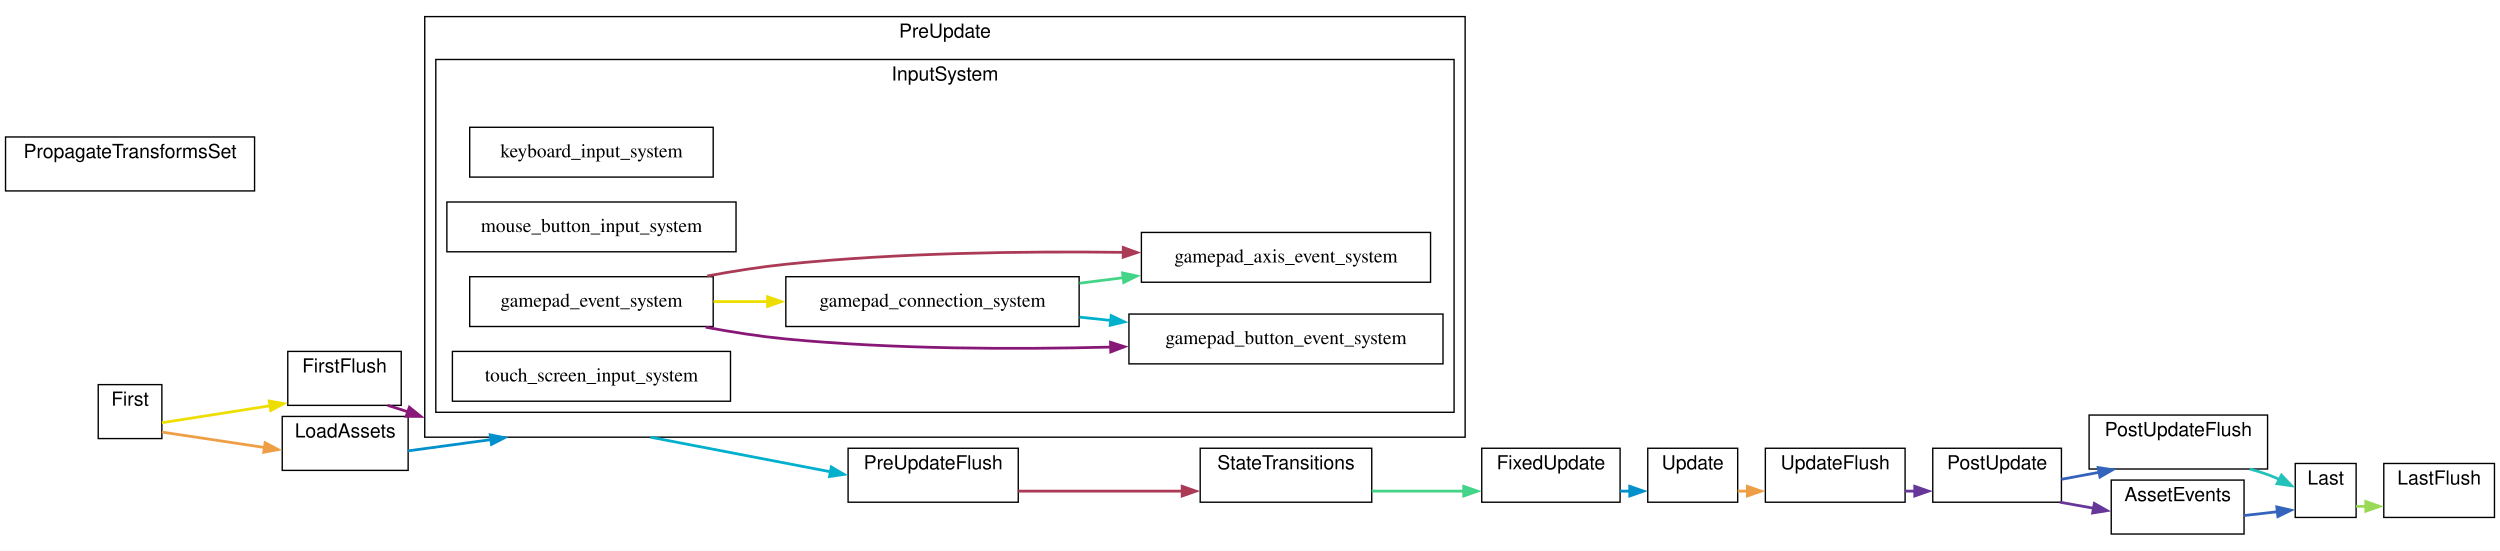
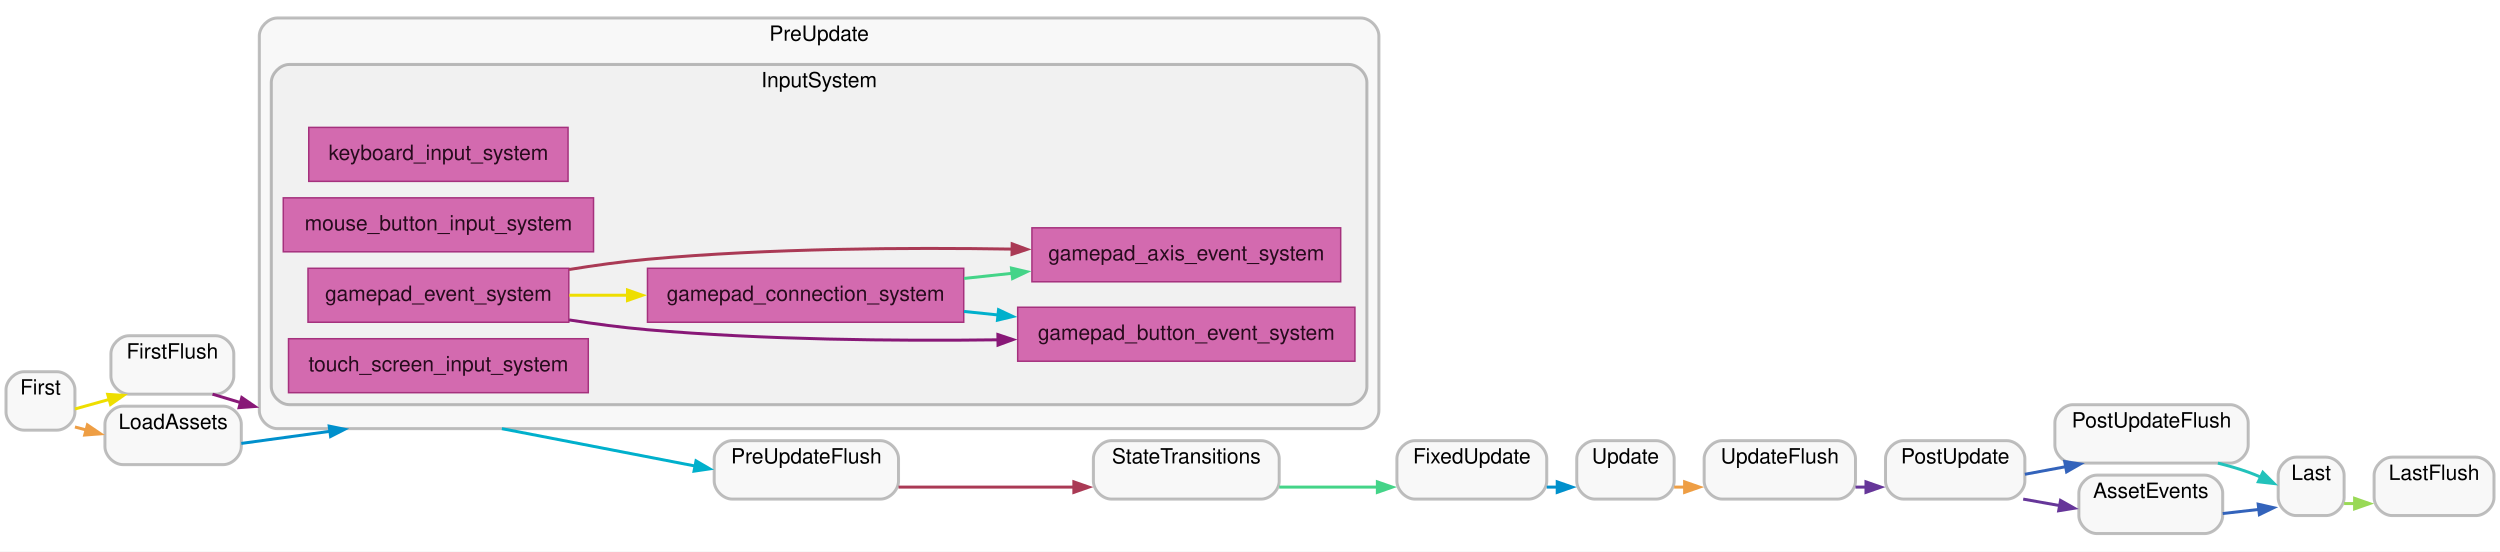
- <svg xmlns="http://www.w3.org/2000/svg" xmlns:xlink="http://www.w3.org/1999/xlink" width="1807pt" height="398pt" viewBox="0.00 0.00 1807.00 398.00">
-   <g id="graph0" class="graph" transform="scale(1 1) rotate(0) translate(4 394)">
-     <polygon fill="white" stroke="none" points="-4,4 -4,-394 1803,-394 1803,4 -4,4" />
+ <svg xmlns="http://www.w3.org/2000/svg" xmlns:xlink="http://www.w3.org/1999/xlink" width="1668pt" height="368pt" viewBox="0.00 0.00 1668.00 368.00">
+   <g id="graph0" class="graph" transform="scale(1 1) rotate(0) translate(4 364)">
+     <polygon fill="white" stroke="none" points="-4,4 -4,-364 1664,-364 1664,4 -4,4" />
    <g id="clust1" class="cluster">
      <g id="a_clust1">
        <a xlink:title="Update">
-           <polygon fill="white" stroke="black" points="1187,-31 1187,-70 1252,-70 1252,-31 1187,-31" />
-           <text text-anchor="middle" x="1219.5" y="-54.8" font-family="Helvetica,sans-Serif" font-size="14.00">Update</text>
+           <path fill="#000000" fill-opacity="0.031" stroke="#000000" stroke-width="2" stroke-opacity="0.251" d="M1060,-31C1060,-31 1101,-31 1101,-31 1107,-31 1113,-37 1113,-43 1113,-43 1113,-58 1113,-58 1113,-64 1107,-70 1101,-70 1101,-70 1060,-70 1060,-70 1054,-70 1048,-64 1048,-58 1048,-58 1048,-43 1048,-43 1048,-37 1054,-31 1060,-31" />
+           <text text-anchor="middle" x="1080.5" y="-54.8" font-family="Helvetica,sans-Serif" font-size="14.00">Update</text>
        </a>
      </g>
    </g>
    <g id="clust2" class="cluster">
      <g id="a_clust2">
        <a xlink:title="FirstFlush">
-           <polygon fill="white" stroke="black" points="204,-101 204,-140 286,-140 286,-101 204,-101" />
-           <text text-anchor="middle" x="245" y="-124.8" font-family="Helvetica,sans-Serif" font-size="14.00">FirstFlush</text>
+           <path fill="#000000" fill-opacity="0.031" stroke="#000000" stroke-width="2" stroke-opacity="0.251" d="M82,-101C82,-101 140,-101 140,-101 146,-101 152,-107 152,-113 152,-113 152,-128 152,-128 152,-134 146,-140 140,-140 140,-140 82,-140 82,-140 76,-140 70,-134 70,-128 70,-128 70,-113 70,-113 70,-107 76,-101 82,-101" />
+           <text text-anchor="middle" x="111" y="-124.8" font-family="Helvetica,sans-Serif" font-size="14.00">FirstFlush</text>
        </a>
      </g>
    </g>
    <g id="clust3" class="cluster">
      <g id="a_clust3">
        <a xlink:title="PreUpdateFlush">
-           <polygon fill="white" stroke="black" points="609,-31 609,-70 732,-70 732,-31 609,-31" />
-           <text text-anchor="middle" x="670.5" y="-54.8" font-family="Helvetica,sans-Serif" font-size="14.00">PreUpdateFlush</text>
+           <path fill="#000000" fill-opacity="0.031" stroke="#000000" stroke-width="2" stroke-opacity="0.251" d="M484.5,-31C484.5,-31 583.5,-31 583.5,-31 589.5,-31 595.5,-37 595.5,-43 595.5,-43 595.5,-58 595.5,-58 595.5,-64 589.5,-70 583.5,-70 583.5,-70 484.5,-70 484.5,-70 478.5,-70 472.5,-64 472.5,-58 472.5,-58 472.5,-43 472.5,-43 472.5,-37 478.5,-31 484.5,-31" />
+           <text text-anchor="middle" x="534" y="-54.8" font-family="Helvetica,sans-Serif" font-size="14.00">PreUpdateFlush</text>
        </a>
      </g>
    </g>
    <g id="clust4" class="cluster">
      <g id="a_clust4">
        <a xlink:title="UpdateFlush">
-           <polygon fill="white" stroke="black" points="1272,-31 1272,-70 1373,-70 1373,-31 1272,-31" />
-           <text text-anchor="middle" x="1322.5" y="-54.8" font-family="Helvetica,sans-Serif" font-size="14.00">UpdateFlush</text>
+           <path fill="#000000" fill-opacity="0.031" stroke="#000000" stroke-width="2" stroke-opacity="0.251" d="M1145,-31C1145,-31 1222,-31 1222,-31 1228,-31 1234,-37 1234,-43 1234,-43 1234,-58 1234,-58 1234,-64 1228,-70 1222,-70 1222,-70 1145,-70 1145,-70 1139,-70 1133,-64 1133,-58 1133,-58 1133,-43 1133,-43 1133,-37 1139,-31 1145,-31" />
+           <text text-anchor="middle" x="1183.5" y="-54.8" font-family="Helvetica,sans-Serif" font-size="14.00">UpdateFlush</text>
        </a>
      </g>
    </g>
    <g id="clust5" class="cluster">
      <g id="a_clust5">
        <a xlink:title="PostUpdateFlush">
-           <polygon fill="white" stroke="black" points="1506,-55 1506,-94 1635,-94 1635,-55 1506,-55" />
-           <text text-anchor="middle" x="1570.5" y="-78.8" font-family="Helvetica,sans-Serif" font-size="14.00">PostUpdateFlush</text>
+           <path fill="#000000" fill-opacity="0.031" stroke="#000000" stroke-width="2" stroke-opacity="0.251" d="M1379,-55C1379,-55 1484,-55 1484,-55 1490,-55 1496,-61 1496,-67 1496,-67 1496,-82 1496,-82 1496,-88 1490,-94 1484,-94 1484,-94 1379,-94 1379,-94 1373,-94 1367,-88 1367,-82 1367,-82 1367,-67 1367,-67 1367,-61 1373,-55 1379,-55" />
+           <text text-anchor="middle" x="1431.5" y="-78.8" font-family="Helvetica,sans-Serif" font-size="14.00">PostUpdateFlush</text>
        </a>
      </g>
    </g>
    <g id="clust6" class="cluster">
      <g id="a_clust6">
        <a xlink:title="LastFlush">
-           <polygon fill="white" stroke="black" points="1719,-20 1719,-59 1799,-59 1799,-20 1719,-20" />
-           <text text-anchor="middle" x="1759" y="-43.8" font-family="Helvetica,sans-Serif" font-size="14.00">LastFlush</text>
+           <path fill="#000000" fill-opacity="0.031" stroke="#000000" stroke-width="2" stroke-opacity="0.251" d="M1592,-20C1592,-20 1648,-20 1648,-20 1654,-20 1660,-26 1660,-32 1660,-32 1660,-47 1660,-47 1660,-53 1654,-59 1648,-59 1648,-59 1592,-59 1592,-59 1586,-59 1580,-53 1580,-47 1580,-47 1580,-32 1580,-32 1580,-26 1586,-20 1592,-20" />
+           <text text-anchor="middle" x="1620" y="-43.8" font-family="Helvetica,sans-Serif" font-size="14.00">LastFlush</text>
        </a>
      </g>
    </g>
    <g id="clust7" class="cluster">
      <g id="a_clust7">
        <a xlink:title="First">
-           <polygon fill="white" stroke="black" points="67,-77 67,-116 113,-116 113,-77 67,-77" />
-           <text text-anchor="middle" x="90" y="-100.8" font-family="Helvetica,sans-Serif" font-size="14.00">First</text>
+           <path fill="#000000" fill-opacity="0.031" stroke="#000000" stroke-width="2" stroke-opacity="0.251" d="M12,-77C12,-77 34,-77 34,-77 40,-77 46,-83 46,-89 46,-89 46,-104 46,-104 46,-110 40,-116 34,-116 34,-116 12,-116 12,-116 6,-116 0,-110 0,-104 0,-104 0,-89 0,-89 0,-83 6,-77 12,-77" />
+           <text text-anchor="middle" x="23" y="-100.8" font-family="Helvetica,sans-Serif" font-size="14.00">First</text>
        </a>
      </g>
    </g>
    <g id="clust8" class="cluster">
      <g id="a_clust8">
        <a xlink:title="PreUpdate">
-           <polygon fill="white" stroke="black" points="303,-78 303,-382 1055,-382 1055,-78 303,-78" />
-           <text text-anchor="middle" x="679" y="-366.8" font-family="Helvetica,sans-Serif" font-size="14.00">PreUpdate</text>
+           <path fill="#000000" fill-opacity="0.031" stroke="#000000" stroke-width="2" stroke-opacity="0.251" d="M181,-78C181,-78 904,-78 904,-78 910,-78 916,-84 916,-90 916,-90 916,-340 916,-340 916,-346 910,-352 904,-352 904,-352 181,-352 181,-352 175,-352 169,-346 169,-340 169,-340 169,-90 169,-90 169,-84 175,-78 181,-78" />
+           <text text-anchor="middle" x="542.5" y="-336.8" font-family="Helvetica,sans-Serif" font-size="14.00">PreUpdate</text>
        </a>
      </g>
    </g>
    <g id="clust9" class="cluster">
      <g id="a_clust9">
        <a xlink:title="InputSystem">
-           <polygon fill="white" stroke="black" points="311,-96 311,-351 1047,-351 1047,-96 311,-96" />
-           <text text-anchor="middle" x="679" y="-335.8" font-family="Helvetica,sans-Serif" font-size="14.00">InputSystem</text>
+           <path fill="#000000" fill-opacity="0.031" stroke="#000000" stroke-width="2" stroke-opacity="0.251" d="M189,-94C189,-94 896,-94 896,-94 902,-94 908,-100 908,-106 908,-106 908,-309 908,-309 908,-315 902,-321 896,-321 896,-321 189,-321 189,-321 183,-321 177,-315 177,-309 177,-309 177,-106 177,-106 177,-100 183,-94 189,-94" />
+           <text text-anchor="middle" x="542.5" y="-305.8" font-family="Helvetica,sans-Serif" font-size="14.00">InputSystem</text>
        </a>
      </g>
    </g>
    <g id="clust10" class="cluster">
      <g id="a_clust10">
        <a xlink:title="StateTransitions">
-           <polygon fill="white" stroke="black" points="863.5,-31 863.5,-70 987.5,-70 987.5,-31 863.5,-31" />
-           <text text-anchor="middle" x="925.5" y="-54.8" font-family="Helvetica,sans-Serif" font-size="14.00">StateTransitions</text>
+           <path fill="#000000" fill-opacity="0.031" stroke="#000000" stroke-width="2" stroke-opacity="0.251" d="M737.5,-31C737.5,-31 837.5,-31 837.5,-31 843.5,-31 849.5,-37 849.5,-43 849.5,-43 849.5,-58 849.5,-58 849.5,-64 843.5,-70 837.5,-70 837.5,-70 737.5,-70 737.5,-70 731.5,-70 725.5,-64 725.5,-58 725.5,-58 725.5,-43 725.5,-43 725.5,-37 731.5,-31 737.5,-31" />
+           <text text-anchor="middle" x="787.5" y="-54.8" font-family="Helvetica,sans-Serif" font-size="14.00">StateTransitions</text>
        </a>
      </g>
    </g>
    <g id="clust11" class="cluster">
      <g id="a_clust11">
        <a xlink:title="FixedUpdate">
-           <polygon fill="white" stroke="black" points="1067,-31 1067,-70 1167,-70 1167,-31 1067,-31" />
-           <text text-anchor="middle" x="1117" y="-54.8" font-family="Helvetica,sans-Serif" font-size="14.00">FixedUpdate</text>
+           <path fill="#000000" fill-opacity="0.031" stroke="#000000" stroke-width="2" stroke-opacity="0.251" d="M940,-31C940,-31 1016,-31 1016,-31 1022,-31 1028,-37 1028,-43 1028,-43 1028,-58 1028,-58 1028,-64 1022,-70 1016,-70 1016,-70 940,-70 940,-70 934,-70 928,-64 928,-58 928,-58 928,-43 928,-43 928,-37 934,-31 940,-31" />
+           <text text-anchor="middle" x="978" y="-54.8" font-family="Helvetica,sans-Serif" font-size="14.00">FixedUpdate</text>
        </a>
      </g>
    </g>
    <g id="clust12" class="cluster">
      <g id="a_clust12">
        <a xlink:title="PostUpdate">
-           <polygon fill="white" stroke="black" points="1393,-31 1393,-70 1486,-70 1486,-31 1393,-31" />
-           <text text-anchor="middle" x="1439.5" y="-54.8" font-family="Helvetica,sans-Serif" font-size="14.00">PostUpdate</text>
+           <path fill="#000000" fill-opacity="0.031" stroke="#000000" stroke-width="2" stroke-opacity="0.251" d="M1266,-31C1266,-31 1335,-31 1335,-31 1341,-31 1347,-37 1347,-43 1347,-43 1347,-58 1347,-58 1347,-64 1341,-70 1335,-70 1335,-70 1266,-70 1266,-70 1260,-70 1254,-64 1254,-58 1254,-58 1254,-43 1254,-43 1254,-37 1260,-31 1266,-31" />
+           <text text-anchor="middle" x="1300.5" y="-54.8" font-family="Helvetica,sans-Serif" font-size="14.00">PostUpdate</text>
        </a>
      </g>
    </g>
    <g id="clust13" class="cluster">
      <g id="a_clust13">
        <a xlink:title="Last">
-           <polygon fill="white" stroke="black" points="1655,-20 1655,-59 1699,-59 1699,-20 1655,-20" />
-           <text text-anchor="middle" x="1677" y="-43.8" font-family="Helvetica,sans-Serif" font-size="14.00">Last</text>
+           <path fill="#000000" fill-opacity="0.031" stroke="#000000" stroke-width="2" stroke-opacity="0.251" d="M1528,-20C1528,-20 1548,-20 1548,-20 1554,-20 1560,-26 1560,-32 1560,-32 1560,-47 1560,-47 1560,-53 1554,-59 1548,-59 1548,-59 1528,-59 1528,-59 1522,-59 1516,-53 1516,-47 1516,-47 1516,-32 1516,-32 1516,-26 1522,-20 1528,-20" />
+           <text text-anchor="middle" x="1538" y="-43.8" font-family="Helvetica,sans-Serif" font-size="14.00">Last</text>
        </a>
      </g>
    </g>
    <g id="clust14" class="cluster">
      <g id="a_clust14">
-         <a xlink:title="PropagateTransformsSet">
-           <polygon fill="white" stroke="black" points="0,-256 0,-295 180,-295 180,-256 0,-256" />
-           <text text-anchor="middle" x="90" y="-279.8" font-family="Helvetica,sans-Serif" font-size="14.00">PropagateTransformsSet</text>
+         <a xlink:title="LoadAssets">
+           <path fill="#000000" fill-opacity="0.031" stroke="#000000" stroke-width="2" stroke-opacity="0.251" d="M78,-54C78,-54 145,-54 145,-54 151,-54 157,-60 157,-66 157,-66 157,-81 157,-81 157,-87 151,-93 145,-93 145,-93 78,-93 78,-93 72,-93 66,-87 66,-81 66,-81 66,-66 66,-66 66,-60 72,-54 78,-54" />
+           <text text-anchor="middle" x="111.5" y="-77.8" font-family="Helvetica,sans-Serif" font-size="14.00">LoadAssets</text>
        </a>
      </g>
    </g>
    <g id="clust15" class="cluster">
      <g id="a_clust15">
-         <a xlink:title="LoadAssets">
-           <polygon fill="white" stroke="black" points="200,-54 200,-93 291,-93 291,-54 200,-54" />
-           <text text-anchor="middle" x="245.5" y="-77.8" font-family="Helvetica,sans-Serif" font-size="14.00">LoadAssets</text>
-         </a>
-       </g>
-     </g>
-     <g id="clust16" class="cluster">
-       <g id="a_clust16">
        <a xlink:title="AssetEvents">
-           <polygon fill="white" stroke="black" points="1522,-8 1522,-47 1618,-47 1618,-8 1522,-8" />
-           <text text-anchor="middle" x="1570" y="-31.8" font-family="Helvetica,sans-Serif" font-size="14.00">AssetEvents</text>
+           <path fill="#000000" fill-opacity="0.031" stroke="#000000" stroke-width="2" stroke-opacity="0.251" d="M1395,-8C1395,-8 1467,-8 1467,-8 1473,-8 1479,-14 1479,-20 1479,-20 1479,-35 1479,-35 1479,-41 1473,-47 1467,-47 1467,-47 1395,-47 1395,-47 1389,-47 1383,-41 1383,-35 1383,-35 1383,-20 1383,-20 1383,-14 1389,-8 1395,-8" />
+           <text text-anchor="middle" x="1431" y="-31.8" font-family="Helvetica,sans-Serif" font-size="14.00">AssetEvents</text>
        </a>
      </g>
    </g>
    <g id="edge7" class="edge">
      <g id="a_edge7">
        <a xlink:title="Update → UpdateFlush">
-           <path fill="none" stroke="#ee9e44" stroke-width="2" d="M1252,-39C1254.35,-39 1256.77,-39 1259.22,-39" />
-           <polygon fill="#ee9e44" stroke="#ee9e44" stroke-width="2" points="1258.97,-42.5 1268.97,-39 1258.97,-35.5 1258.97,-42.5" />
+           <path fill="none" stroke="#ee9e44" stroke-width="2" d="M1113,-39C1115.35,-39 1117.77,-39 1120.22,-39" />
+           <polygon fill="#ee9e44" stroke="#ee9e44" stroke-width="2" points="1119.97,-42.5 1129.97,-39 1119.97,-35.5 1119.97,-42.5" />
        </a>
      </g>
    </g>
    <g id="edge2" class="edge">
      <g id="a_edge2">
        <a xlink:title="FirstFlush → PreUpdate">
-           <path fill="none" stroke="#881877" stroke-width="2" d="M276.21,-101C280.8,-99.61 285.77,-98.02 291.04,-96.24" />
-           <polygon fill="#881877" stroke="#881877" stroke-width="2" points="291.89,-99.65 300.15,-93.01 289.55,-93.05 291.89,-99.65" />
+           <path fill="none" stroke="#881877" stroke-width="2" d="M137.79,-101C144.29,-99.01 151.01,-96.98 156.59,-95.35" />
+           <polygon fill="#881877" stroke="#881877" stroke-width="2" points="157.33,-98.77 166.08,-92.79 155.51,-92.02 157.33,-98.77" />
        </a>
      </g>
    </g>
    <g id="edge4" class="edge">
      <g id="a_edge4">
        <a xlink:title="PreUpdateFlush → StateTransitions">
-           <path fill="none" stroke="#aa3a55" stroke-width="2" d="M732,-39C767.64,-39 812.87,-39 850.53,-39" />
-           <polygon fill="#aa3a55" stroke="#aa3a55" stroke-width="2" points="850.48,-42.5 860.48,-39 850.48,-35.5 850.48,-42.5" />
+           <path fill="none" stroke="#aa3a55" stroke-width="2" d="M595.5,-39C630.76,-39 675.37,-39 712.61,-39" />
+           <polygon fill="#aa3a55" stroke="#aa3a55" stroke-width="2" points="712.48,-42.5 722.48,-39 712.48,-35.5 712.48,-42.5" />
        </a>
      </g>
    </g>
    <g id="edge8" class="edge">
      <g id="a_edge8">
        <a xlink:title="UpdateFlush → PostUpdate">
-           <path fill="none" stroke="#663699" stroke-width="2" d="M1373,-39C1375.43,-39 1377.88,-39 1380.32,-39" />
-           <polygon fill="#663699" stroke="#663699" stroke-width="2" points="1379.98,-42.5 1389.98,-39 1379.98,-35.5 1379.98,-42.5" />
+           <path fill="none" stroke="#663699" stroke-width="2" d="M1234,-39C1236.43,-39 1238.88,-39 1241.32,-39" />
+           <polygon fill="#663699" stroke="#663699" stroke-width="2" points="1240.98,-42.5 1250.98,-39 1240.98,-35.5 1240.98,-42.5" />
        </a>
      </g>
    </g>
    <g id="edge10" class="edge">
      <g id="a_edge10">
        <a xlink:title="PostUpdateFlush → Last">
-           <path fill="none" stroke="#22c2bb" stroke-width="2" d="M1622.03,-55C1626.46,-53.84 1630.84,-52.51 1635,-51 1637.86,-49.96 1640.76,-48.74 1643.62,-47.4" />
-           <polygon fill="#22c2bb" stroke="#22c2bb" stroke-width="2" points="1645.05,-50.61 1652.32,-42.9 1641.83,-44.39 1645.05,-50.61" />
+           <path fill="none" stroke="#22c2bb" stroke-width="2" d="M1475.78,-55C1482.63,-53.3 1489.57,-51.31 1496,-49 1498.73,-48.02 1501.5,-46.9 1504.26,-45.7" />
+           <polygon fill="#22c2bb" stroke="#22c2bb" stroke-width="2" points="1505.77,-48.85 1513.27,-41.38 1502.74,-42.54 1505.77,-48.85" />
        </a>
      </g>
    </g>
    <g id="edge1" class="edge">
      <g id="a_edge1">
        <a xlink:title="First → FirstFlush">
-           <path fill="none" stroke="#eede00" stroke-width="2" d="M113,-88.45C133.39,-91.65 164.54,-96.53 191.34,-100.74" />
-           <polygon fill="#eede00" stroke="#eede00" stroke-width="2" points="190.59,-104.17 201.01,-102.26 191.68,-97.25 190.59,-104.17" />
+           <path fill="none" stroke="#eede00" stroke-width="2" d="M46,-91.14C53.02,-93.1 61.02,-95.33 68.95,-97.54" />
+           <polygon fill="#eede00" stroke="#eede00" stroke-width="2" points="67.85,-100.87 78.43,-100.19 69.74,-94.13 67.85,-100.87" />
        </a>
      </g>
    </g>
    <g id="edge18" class="edge">
      <g id="a_edge18">
        <a xlink:title="First → LoadAssets">
-           <path fill="none" stroke="#ee9e44" stroke-width="2" d="M113,-81.69C132.35,-78.78 161.37,-74.42 187.19,-70.54" />
-           <polygon fill="#ee9e44" stroke="#ee9e44" stroke-width="2" points="187.64,-74.01 197.01,-69.06 186.6,-67.09 187.64,-74.01" />
+           <path fill="none" stroke="#ee9e44" stroke-width="2" d="M46,-79.12C48.46,-78.46 51.05,-77.77 53.71,-77.05" />
+           <polygon fill="#ee9e44" stroke="#ee9e44" stroke-width="2" points="54.32,-80.51 63.08,-74.55 52.51,-73.75 54.32,-80.51" />
        </a>
      </g>
    </g>
    <g id="edge3" class="edge">
      <g id="a_edge3">
        <a xlink:title="PreUpdate → PreUpdateFlush">
-           <path fill="none" stroke="#00b0cc" stroke-width="2" d="M466.1,-78C501.77,-71.15 553.98,-61.11 596.5,-52.94" />
-           <polygon fill="#00b0cc" stroke="#00b0cc" stroke-width="2" points="596.87,-56.43 606.03,-51.1 595.55,-49.56 596.87,-56.43" />
+           <path fill="none" stroke="#00b0cc" stroke-width="2" d="M330.86,-78C366.2,-71.16 417.88,-61.17 460.07,-53.01" />
+           <polygon fill="#00b0cc" stroke="#00b0cc" stroke-width="2" points="460.38,-56.51 469.53,-51.18 459.05,-49.64 460.38,-56.51" />
        </a>
      </g>
    </g>
    <g id="node10" class="node">
      <g id="a_node10">
        <a xlink:title="bevy_input::keyboard::keyboard_input_system">
-           <polygon fill="white" stroke="black" points="511.5,-302 335.5,-302 335.5,-266 511.5,-266 511.5,-302" />
-           <text text-anchor="middle" x="423.5" y="-280.3" font-family="Times,serif" font-size="14.00">keyboard_input_system</text>
+           <polygon fill="#d36aaf" stroke="#a5317d" points="375,-279 202,-279 202,-243 375,-243 375,-279" />
+           <text text-anchor="middle" x="288.5" y="-257.3" font-family="Helvetica,sans-Serif" font-size="14.00" fill="#270b1d">keyboard_input_system</text>
        </a>
      </g>
    </g>
    <g id="node11" class="node">
      <g id="a_node11">
        <a xlink:title="bevy_input::mouse::mouse_button_input_system">
-           <polygon fill="white" stroke="black" points="528,-248 319,-248 319,-212 528,-212 528,-248" />
-           <text text-anchor="middle" x="423.5" y="-226.3" font-family="Times,serif" font-size="14.00">mouse_button_input_system</text>
+           <polygon fill="#d36aaf" stroke="#a5317d" points="392,-232 185,-232 185,-196 392,-196 392,-232" />
+           <text text-anchor="middle" x="288.5" y="-210.3" font-family="Helvetica,sans-Serif" font-size="14.00" fill="#270b1d">mouse_button_input_system</text>
        </a>
      </g>
    </g>
    <g id="node12" class="node">
      <g id="a_node12">
        <a xlink:title="bevy_input::gamepad::gamepad_event_system">
-           <polygon fill="white" stroke="black" points="511.5,-194 335.5,-194 335.5,-158 511.5,-158 511.5,-194" />
-           <text text-anchor="middle" x="423.5" y="-172.3" font-family="Times,serif" font-size="14.00">gamepad_event_system</text>
+           <polygon fill="#d36aaf" stroke="#a5317d" points="375.5,-185 201.5,-185 201.5,-149 375.5,-149 375.5,-185" />
+           <text text-anchor="middle" x="288.5" y="-163.3" font-family="Helvetica,sans-Serif" font-size="14.00" fill="#270b1d">gamepad_event_system</text>
        </a>
      </g>
    </g>
    <g id="node13" class="node">
      <g id="a_node13">
        <a xlink:title="bevy_input::gamepad::gamepad_connection_system">
-           <polygon fill="white" stroke="black" points="776,-194 564,-194 564,-158 776,-158 776,-194" />
-           <text text-anchor="middle" x="670" y="-172.3" font-family="Times,serif" font-size="14.00">gamepad_connection_system</text>
+           <polygon fill="#d36aaf" stroke="#a5317d" points="639,-185 428,-185 428,-149 639,-149 639,-185" />
+           <text text-anchor="middle" x="533.5" y="-163.3" font-family="Helvetica,sans-Serif" font-size="14.00" fill="#270b1d">gamepad_connection_system</text>
        </a>
      </g>
    </g>
    <g id="edge12" class="edge">
      <g id="a_edge12">
        <a xlink:title="SystemTypeSet(gamepad_event_system&quot;) → gamepad_connection_system">
-           <path fill="none" stroke="#eede00" stroke-width="2" d="M511.73,-176C524.52,-176 537.86,-176 551.13,-176" />
-           <polygon fill="#eede00" stroke="#eede00" stroke-width="2" points="550.79,-179.5 560.79,-176 550.79,-172.5 550.79,-179.5" />
+           <path fill="none" stroke="#eede00" stroke-width="2" d="M375.86,-167C388.57,-167 401.85,-167 415.06,-167" />
+           <polygon fill="#eede00" stroke="#eede00" stroke-width="2" points="414.66,-170.5 424.66,-167 414.66,-163.5 414.66,-170.5" />
        </a>
      </g>
    </g>
    <g id="node14" class="node">
      <g id="a_node14">
        <a xlink:title="bevy_input::gamepad::gamepad_button_event_system">
-           <polygon fill="white" stroke="black" points="1039,-167 812,-167 812,-131 1039,-131 1039,-167" />
-           <text text-anchor="middle" x="925.5" y="-145.3" font-family="Times,serif" font-size="14.00">gamepad_button_event_system</text>
+           <polygon fill="#d36aaf" stroke="#a5317d" points="900,-159 675,-159 675,-123 900,-123 900,-159" />
+           <text text-anchor="middle" x="787.5" y="-137.3" font-family="Helvetica,sans-Serif" font-size="14.00" fill="#270b1d">gamepad_button_event_system</text>
        </a>
      </g>
    </g>
    <g id="edge13" class="edge">
      <g id="a_edge13">
        <a xlink:title="SystemTypeSet(gamepad_event_system&quot;) → gamepad_button_event_system">
-           <path fill="none" stroke="#881877" stroke-width="2" d="M506,-157.52C524.94,-153.98 545.09,-150.81 564,-149 641.86,-141.53 729.61,-141.36 799.04,-143.13" />
-           <polygon fill="#881877" stroke="#881877" stroke-width="2" points="798.67,-146.62 808.76,-143.4 798.86,-139.63 798.67,-146.62" />
+           <path fill="none" stroke="#881877" stroke-width="2" d="M375.68,-150.55C392.94,-147.86 411,-145.47 428,-144 505.64,-137.27 593.09,-136.41 662.18,-137.28" />
+           <polygon fill="#881877" stroke="#881877" stroke-width="2" points="661.79,-140.77 671.84,-137.42 661.89,-133.77 661.79,-140.77" />
        </a>
      </g>
    </g>
    <g id="node15" class="node">
      <g id="a_node15">
        <a xlink:title="bevy_input::gamepad::gamepad_axis_event_system">
-           <polygon fill="white" stroke="black" points="1030,-226 821,-226 821,-190 1030,-190 1030,-226" />
-           <text text-anchor="middle" x="925.5" y="-204.3" font-family="Times,serif" font-size="14.00">gamepad_axis_event_system</text>
+           <polygon fill="#d36aaf" stroke="#a5317d" points="890.5,-212 684.5,-212 684.5,-176 890.5,-176 890.5,-212" />
+           <text text-anchor="middle" x="787.5" y="-190.3" font-family="Helvetica,sans-Serif" font-size="14.00" fill="#270b1d">gamepad_axis_event_system</text>
        </a>
      </g>
    </g>
    <g id="edge15" class="edge">
      <g id="a_edge15">
        <a xlink:title="SystemTypeSet(gamepad_event_system&quot;) → gamepad_axis_event_system">
-           <path fill="none" stroke="#aa3a55" stroke-width="2" d="M507.13,-194.5C525.74,-197.96 545.47,-201.09 564,-203 645.18,-211.35 737.18,-212.49 807.93,-211.6" />
-           <polygon fill="#aa3a55" stroke="#aa3a55" stroke-width="2" points="807.91,-215.1 817.85,-211.46 807.8,-208.1 807.91,-215.1" />
+           <path fill="none" stroke="#aa3a55" stroke-width="2" d="M375.65,-184.17C392.92,-186.98 410.99,-189.47 428,-191 509.12,-198.32 600.98,-198.94 671.4,-197.8" />
+           <polygon fill="#aa3a55" stroke="#aa3a55" stroke-width="2" points="671.33,-201.3 681.27,-197.62 671.21,-194.3 671.33,-201.3" />
        </a>
      </g>
    </g>
    <g id="edge14" class="edge">
      <g id="a_edge14">
        <a xlink:title="SystemTypeSet(gamepad_connection_system&quot;) → gamepad_button_event_system">
-           <path fill="none" stroke="#00b0cc" stroke-width="2" d="M776.3,-164.78C783.8,-163.99 791.4,-163.18 798.99,-162.37" />
-           <polygon fill="#00b0cc" stroke="#00b0cc" stroke-width="2" points="799.16,-165.87 808.73,-161.33 798.42,-158.91 799.16,-165.87" />
+           <path fill="none" stroke="#00b0cc" stroke-width="2" d="M639.18,-156.2C646.72,-155.42 654.36,-154.63 661.99,-153.85" />
+           <polygon fill="#00b0cc" stroke="#00b0cc" stroke-width="2" points="662.22,-157.34 671.8,-152.83 661.5,-150.38 662.22,-157.34" />
        </a>
      </g>
    </g>
    <g id="edge16" class="edge">
      <g id="a_edge16">
        <a xlink:title="SystemTypeSet(gamepad_connection_system&quot;) → gamepad_axis_event_system">
-           <path fill="none" stroke="#44d488" stroke-width="2" d="M776.3,-189.29C786.75,-190.61 797.39,-191.96 807.94,-193.29" />
-           <polygon fill="#44d488" stroke="#44d488" stroke-width="2" points="807.38,-196.74 817.74,-194.52 808.26,-189.8 807.38,-196.74" />
+           <path fill="none" stroke="#44d488" stroke-width="2" d="M639.18,-178.22C649.87,-179.36 660.78,-180.53 671.57,-181.69" />
+           <polygon fill="#44d488" stroke="#44d488" stroke-width="2" points="670.84,-185.13 681.16,-182.71 671.59,-178.17 670.84,-185.13" />
        </a>
      </g>
    </g>
    <g id="node16" class="node">
      <g id="a_node16">
        <a xlink:title="bevy_input::touch::touch_screen_input_system">
-           <polygon fill="white" stroke="black" points="524,-140 323,-140 323,-104 524,-104 524,-140" />
-           <text text-anchor="middle" x="423.5" y="-118.3" font-family="Times,serif" font-size="14.00">touch_screen_input_system</text>
+           <polygon fill="#d36aaf" stroke="#a5317d" points="388.5,-138 188.5,-138 188.5,-102 388.5,-102 388.5,-138" />
+           <text text-anchor="middle" x="288.5" y="-116.3" font-family="Helvetica,sans-Serif" font-size="14.00" fill="#270b1d">touch_screen_input_system</text>
        </a>
      </g>
    </g>
    <g id="edge5" class="edge">
      <g id="a_edge5">
        <a xlink:title="StateTransitions → FixedUpdate">
-           <path fill="none" stroke="#44d488" stroke-width="2" d="M987.5,-39C1008.79,-39 1032.69,-39 1054.05,-39" />
-           <polygon fill="#44d488" stroke="#44d488" stroke-width="2" points="1053.97,-42.5 1063.97,-39 1053.97,-35.5 1053.97,-42.5" />
+           <path fill="none" stroke="#44d488" stroke-width="2" d="M849.5,-39C870.51,-39 894.04,-39 915.12,-39" />
+           <polygon fill="#44d488" stroke="#44d488" stroke-width="2" points="914.98,-42.5 924.98,-39 914.98,-35.5 914.98,-42.5" />
        </a>
      </g>
    </g>
    <g id="edge6" class="edge">
      <g id="a_edge6">
        <a xlink:title="FixedUpdate → Update">
-           <path fill="none" stroke="#0090cc" stroke-width="2" d="M1167,-39C1169.37,-39 1171.75,-39 1174.11,-39" />
-           <polygon fill="#0090cc" stroke="#0090cc" stroke-width="2" points="1173.98,-42.5 1183.98,-39 1173.98,-35.5 1173.98,-42.5" />
+           <path fill="none" stroke="#0090cc" stroke-width="2" d="M1028,-39C1030.37,-39 1032.75,-39 1035.11,-39" />
+           <polygon fill="#0090cc" stroke="#0090cc" stroke-width="2" points="1034.98,-42.5 1044.98,-39 1034.98,-35.5 1034.98,-42.5" />
        </a>
      </g>
    </g>
    <g id="edge9" class="edge">
      <g id="a_edge9">
        <a xlink:title="PostUpdate → PostUpdateFlush">
-           <path fill="none" stroke="#3363bb" stroke-width="2" d="M1486,-47.56C1494.83,-49.2 1504.16,-50.94 1513.26,-52.63" />
-           <polygon fill="#3363bb" stroke="#3363bb" stroke-width="2" points="1512.56,-56.06 1523.04,-54.45 1513.84,-49.18 1512.56,-56.06" />
+           <path fill="none" stroke="#3363bb" stroke-width="2" d="M1347,-47.56C1355.83,-49.2 1365.16,-50.94 1374.26,-52.63" />
+           <polygon fill="#3363bb" stroke="#3363bb" stroke-width="2" points="1373.56,-56.06 1384.04,-54.45 1374.84,-49.18 1373.56,-56.06" />
        </a>
      </g>
    </g>
    <g id="edge19" class="edge">
      <g id="a_edge19">
        <a xlink:title="PostUpdate → AssetEvents">
-           <path fill="none" stroke="#663699" stroke-width="2" d="M1484.87,-31C1492.84,-29.58 1501.26,-28.08 1509.57,-26.6" />
-           <polygon fill="#663699" stroke="#663699" stroke-width="2" points="1509.79,-30.11 1519.02,-24.91 1508.56,-23.22 1509.79,-30.11" />
+           <path fill="none" stroke="#663699" stroke-width="2" d="M1345.87,-31C1353.84,-29.58 1362.26,-28.08 1370.57,-26.6" />
+           <polygon fill="#663699" stroke="#663699" stroke-width="2" points="1370.79,-30.11 1380.02,-24.91 1369.56,-23.22 1370.79,-30.11" />
        </a>
      </g>
    </g>
    <g id="edge11" class="edge">
      <g id="a_edge11">
        <a xlink:title="Last → LastFlush">
-           <path fill="none" stroke="#99d955" stroke-width="2" d="M1699,-28C1701.31,-28 1703.74,-28 1706.23,-28" />
-           <polygon fill="#99d955" stroke="#99d955" stroke-width="2" points="1705.98,-31.5 1715.98,-28 1705.98,-24.5 1705.98,-31.5" />
+           <path fill="none" stroke="#99d955" stroke-width="2" d="M1560,-28C1562.31,-28 1564.74,-28 1567.23,-28" />
+           <polygon fill="#99d955" stroke="#99d955" stroke-width="2" points="1566.98,-31.5 1576.98,-28 1566.98,-24.5 1566.98,-31.5" />
        </a>
      </g>
    </g>
    <g id="edge17" class="edge">
      <g id="a_edge17">
        <a xlink:title="LoadAssets → PreUpdate">
-           <path fill="none" stroke="#0090cc" stroke-width="2" d="M291,-68.12C309.18,-70.59 330.6,-73.5 350.83,-76.25" />
-           <polygon fill="#0090cc" stroke="#0090cc" stroke-width="2" points="350.31,-79.72 360.69,-77.6 351.25,-72.78 350.31,-79.72" />
+           <path fill="none" stroke="#0090cc" stroke-width="2" d="M157,-68.15C175.01,-70.62 196.2,-73.52 216.21,-76.25" />
+           <polygon fill="#0090cc" stroke="#0090cc" stroke-width="2" points="215.62,-79.7 226,-77.59 216.57,-72.77 215.62,-79.7" />
        </a>
      </g>
    </g>
    <g id="edge20" class="edge">
      <g id="a_edge20">
        <a xlink:title="AssetEvents → Last">
-           <path fill="none" stroke="#3363bb" stroke-width="2" d="M1618,-21.37C1626.11,-22.3 1634.4,-23.25 1642.08,-24.12" />
-           <polygon fill="#3363bb" stroke="#3363bb" stroke-width="2" points="1641.66,-27.6 1652,-25.26 1642.46,-20.64 1641.66,-27.6" />
+           <path fill="none" stroke="#3363bb" stroke-width="2" d="M1479,-21.37C1487.11,-22.3 1495.4,-23.25 1503.08,-24.12" />
+           <polygon fill="#3363bb" stroke="#3363bb" stroke-width="2" points="1502.66,-27.6 1513,-25.26 1503.46,-20.64 1502.66,-27.6" />
        </a>
      </g>
    </g>
  </g>
</svg>
